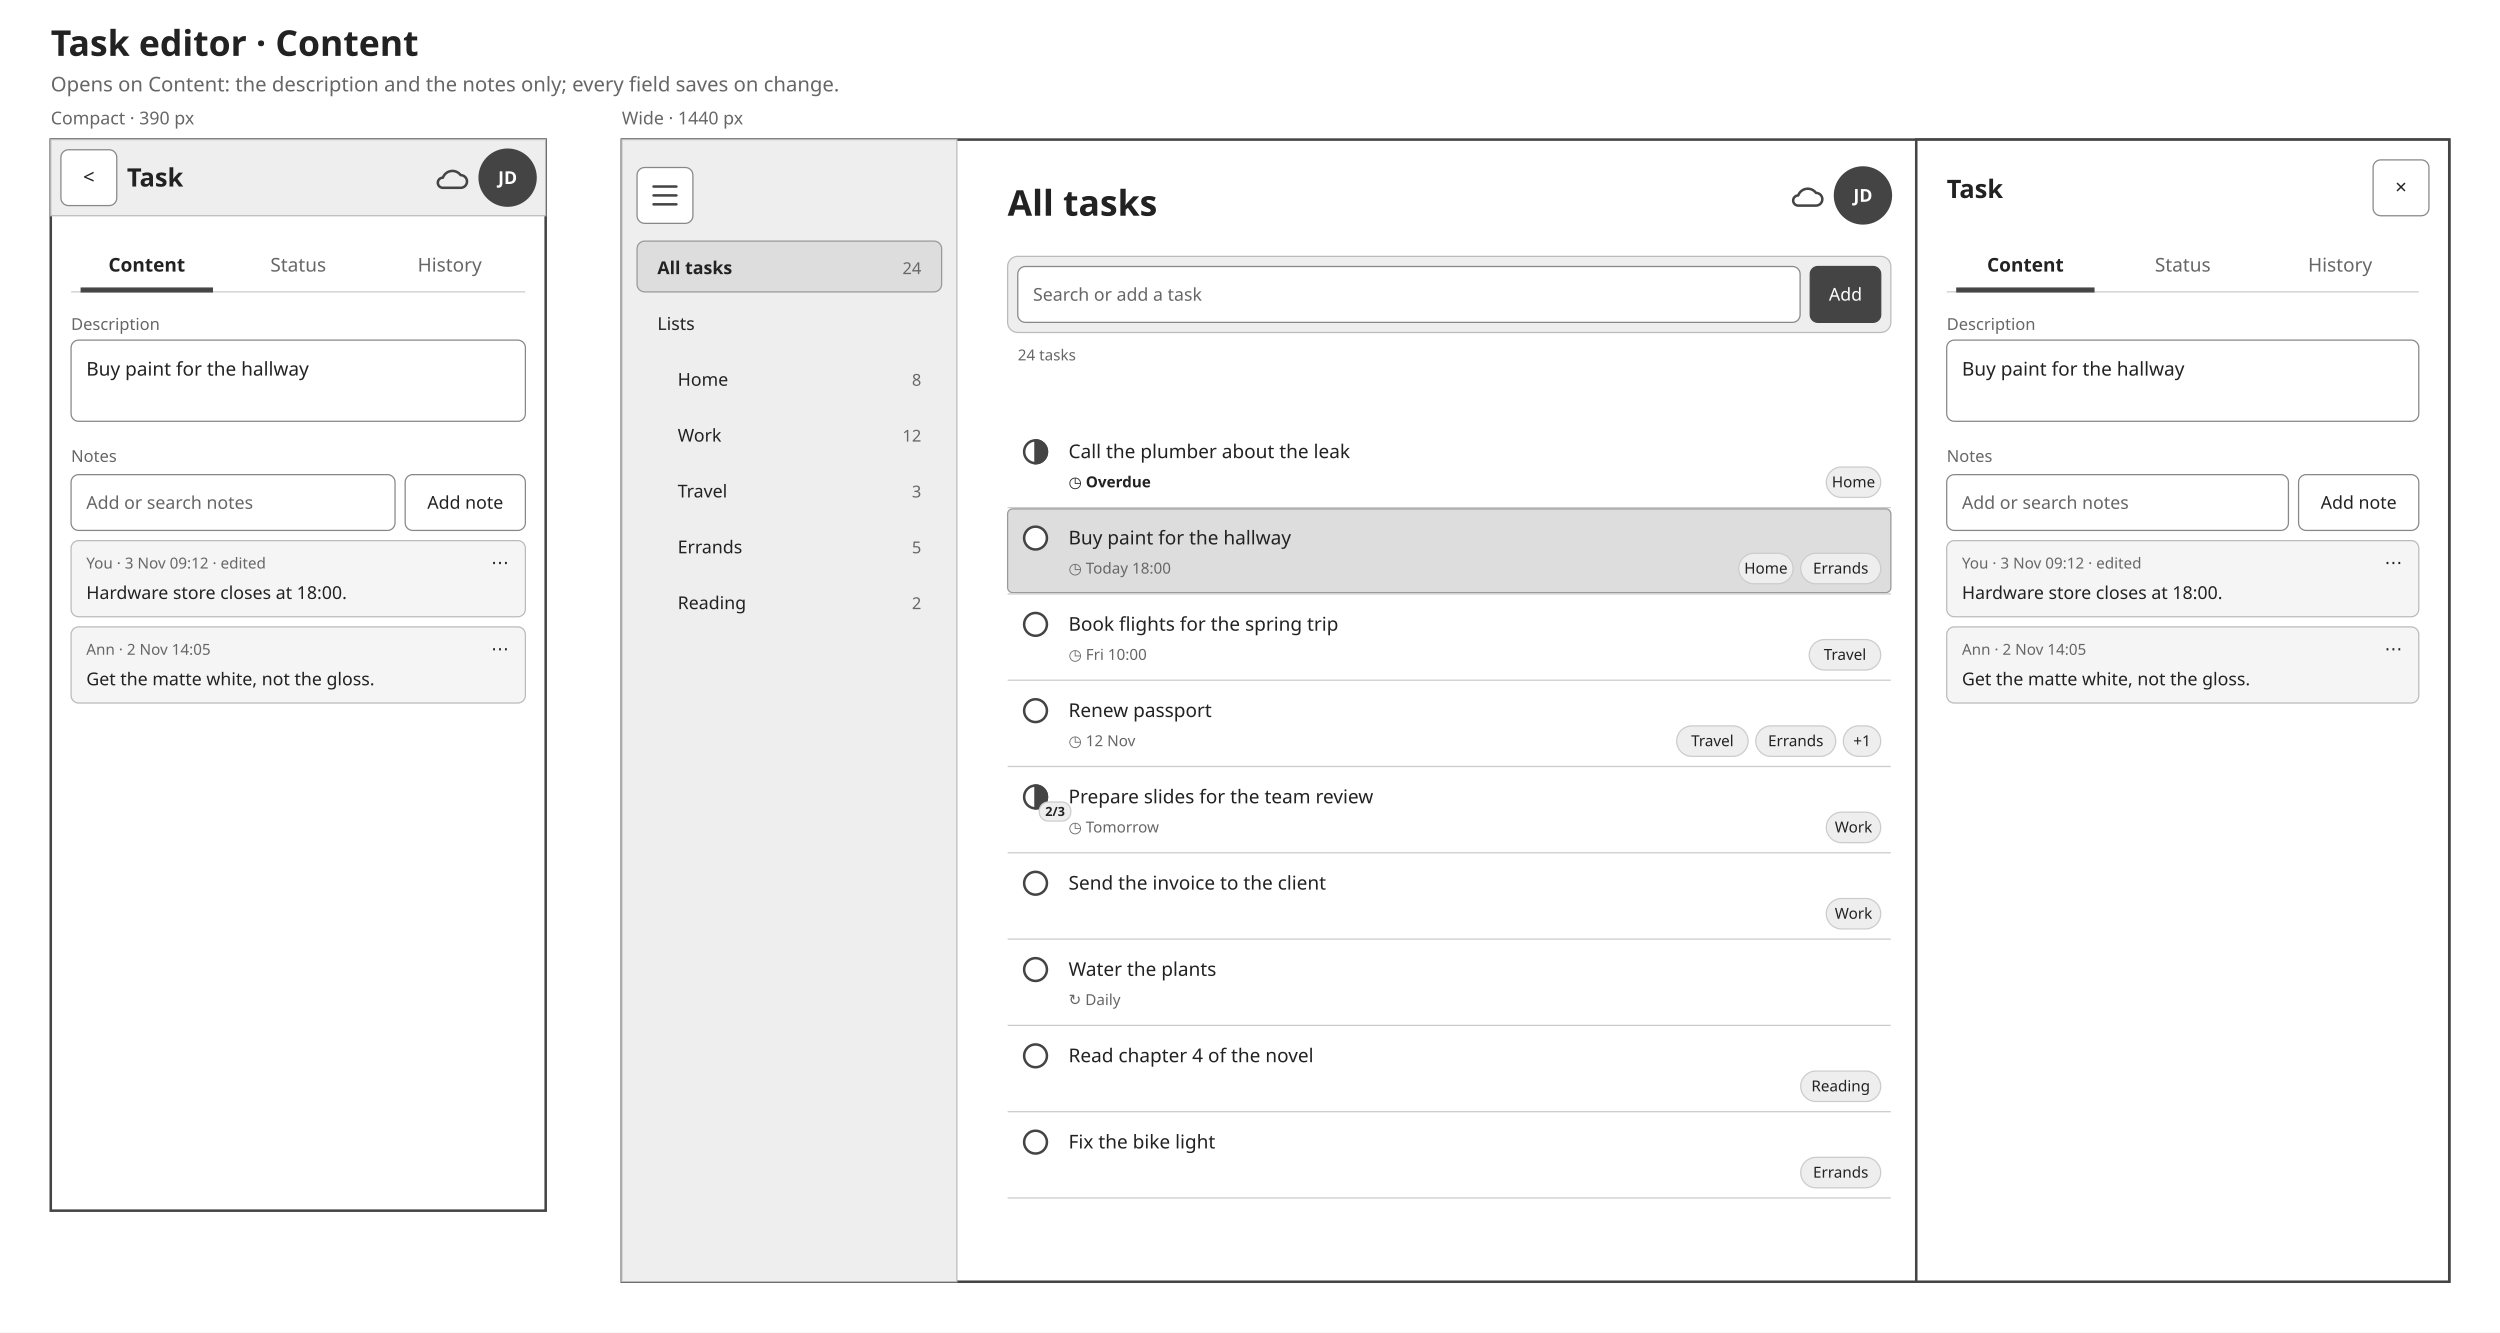
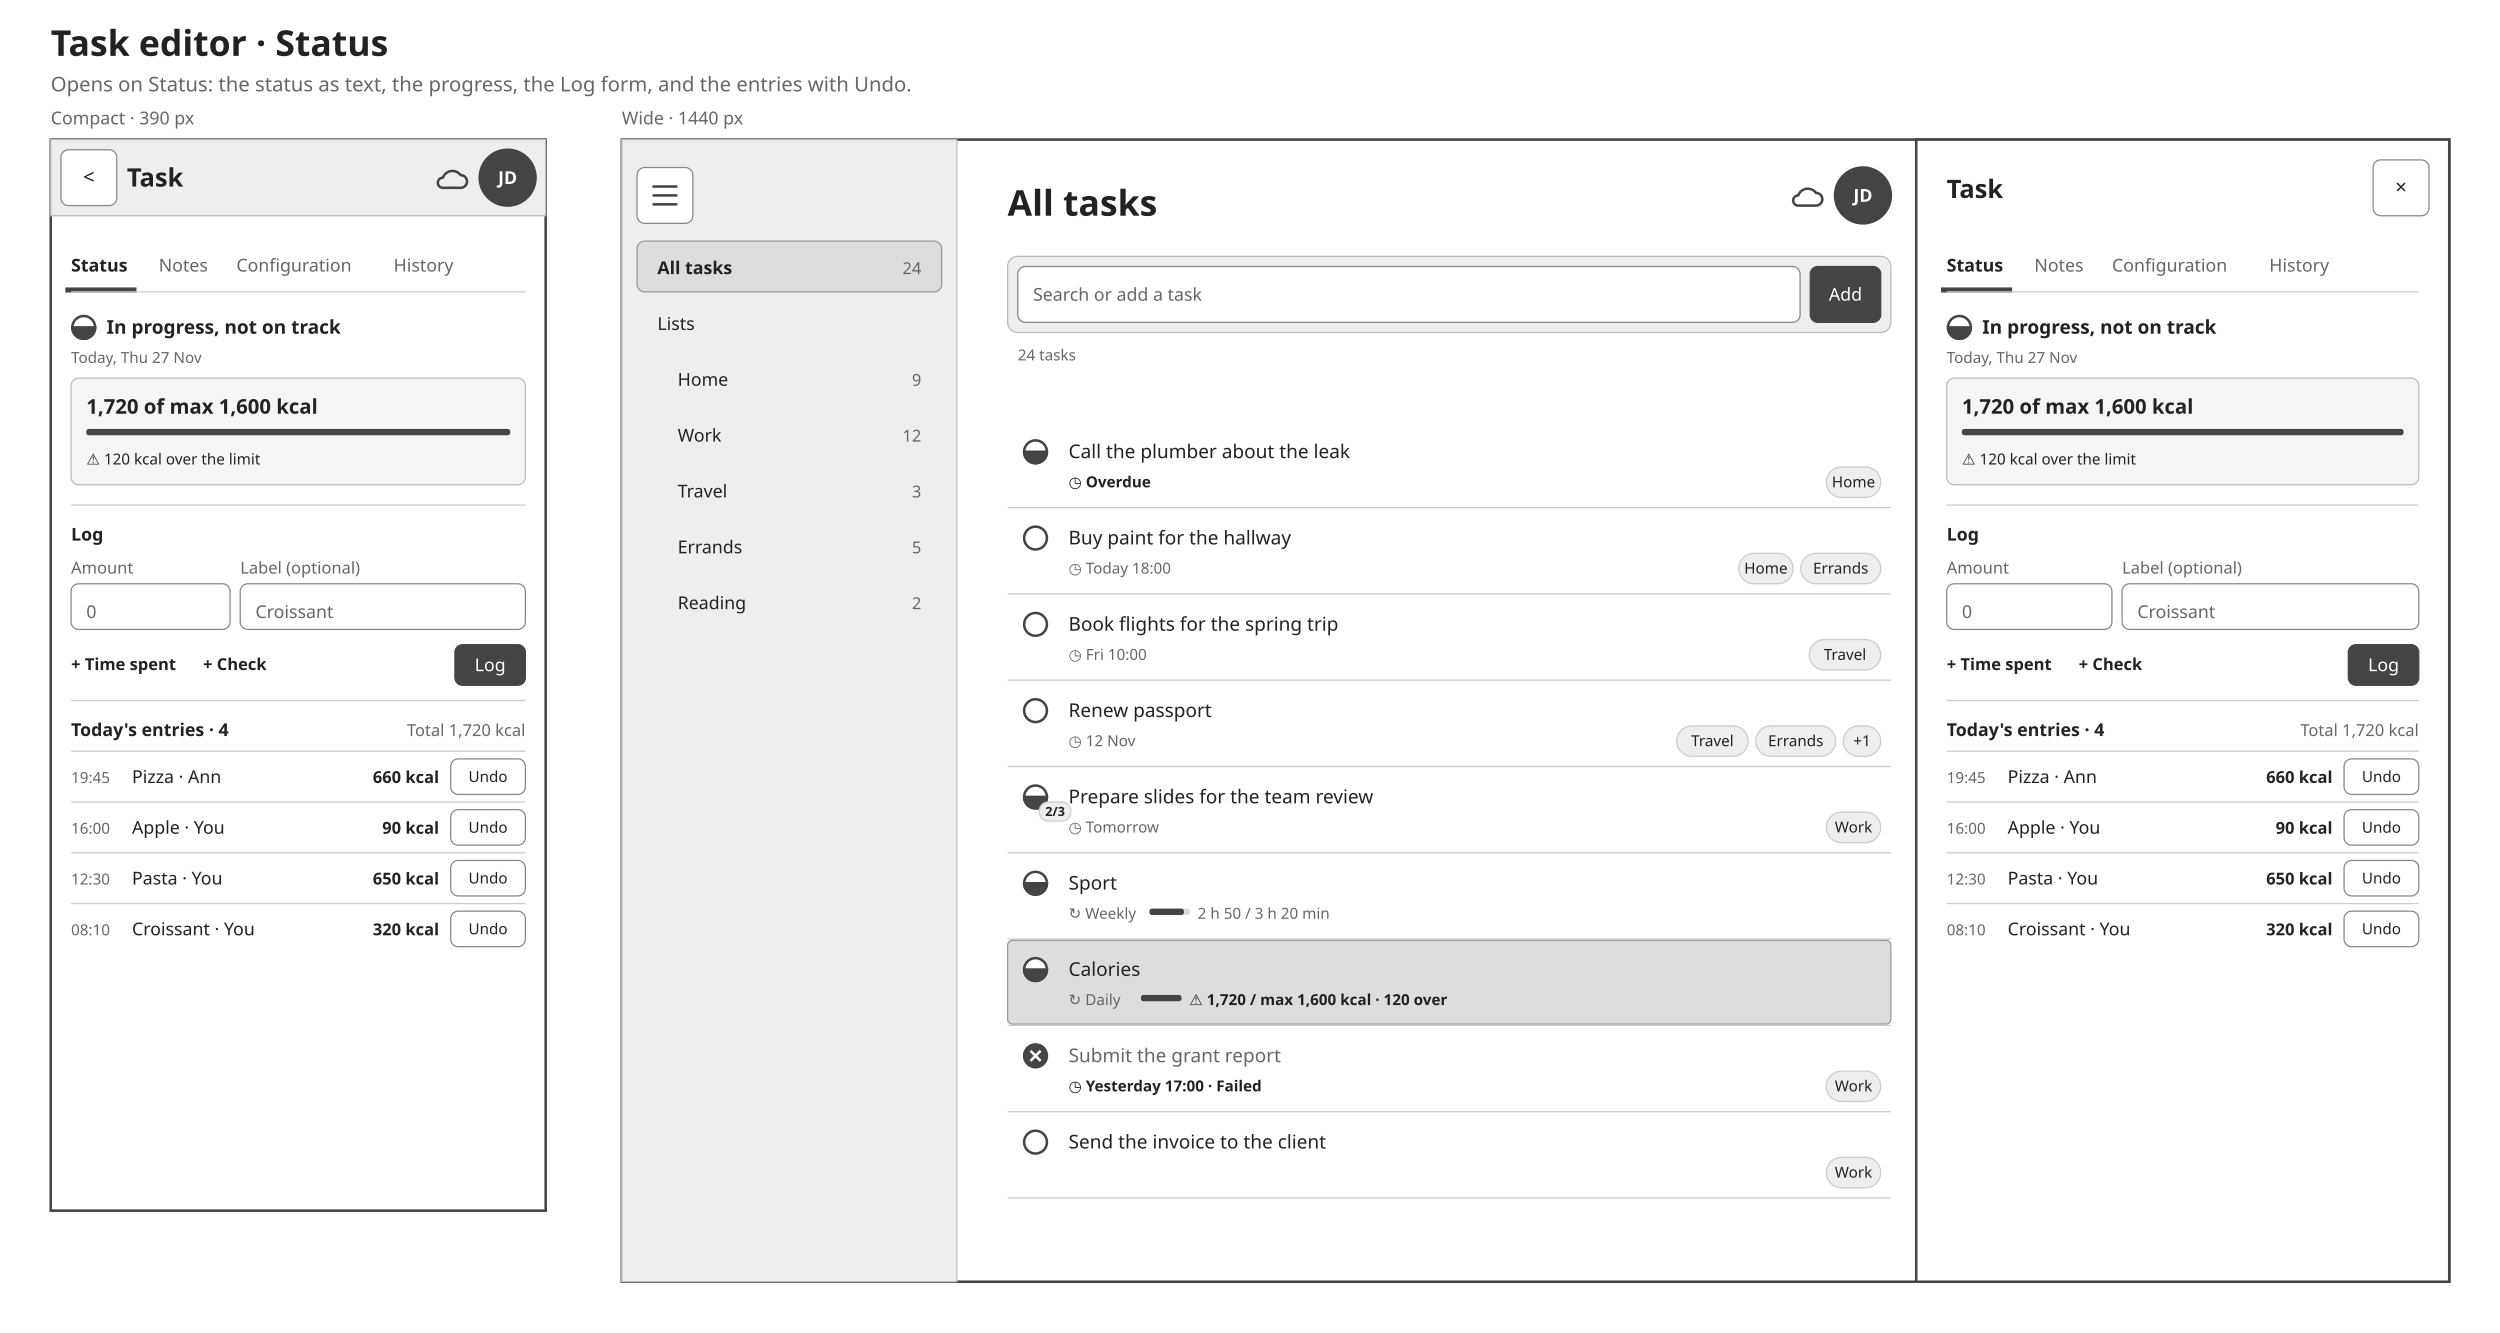
<svg xmlns="http://www.w3.org/2000/svg" width="1970" height="1050" viewBox="0 0 1970 1050">
  <style>
text { font-family: sans-serif; fill: #222222; }
.muted { fill: #666666; }
.on-primary { fill: #ffffff; }
.bold { font-weight: bold; }
rect.frame { fill: #ffffff; stroke: #444444; stroke-width: 2; }
.bar { fill: #eeeeee; stroke: #bbbbbb; }
.box { fill: #f5f5f5; stroke: #bbbbbb; }
.control { fill: #ffffff; stroke: #888888; }
.disabled { fill: #f5f5f5; stroke: #cccccc; }
.primary { fill: #444444; stroke: #444444; }
.selected { fill: #dddddd; stroke: #999999; }
.chip { fill: #eeeeee; stroke: #cccccc; }
.signal { fill: #ffffff; stroke: #222222; stroke-width: 2; }
.scrim { fill: #888888; fill-opacity: 0.5; }
.rule { stroke: #cccccc; }
.drop { stroke: #222222; stroke-width: 3; }
.icon { fill: #ffffff; stroke: #444444; stroke-width: 2; }
.icon-fill { fill: #444444; stroke: #444444; stroke-width: 2; }
.icon-mark { fill: none; stroke: #ffffff; stroke-width: 2; }
.icon-line { stroke: #444444; stroke-width: 2; }
.icon-line-open { fill: none; stroke: #444444; stroke-width: 2; stroke-linecap: round; stroke-linejoin: round; }
+ .icon-dashed { fill: #ffffff; stroke: #444444; stroke-width: 2; stroke-dasharray: 3 3; }
+ .meter { fill: #dddddd; stroke: none; }
+ .meter-fill { fill: #444444; stroke: none; }
.tooltip { fill: #222222; stroke: #222222; }
  </style>
  <rect x="0" y="0" width="1970" height="1050" fill="#ffffff" />
-   <text x="40" y="44" font-size="28" class="bold">Task editor · Content</text>
-   <text x="40" y="72" font-size="16" class="muted">Opens on Content: the description and the notes only; every field saves on change.</text>
+   <text x="40" y="44" font-size="28" class="bold">Task editor · Status</text>
+   <text x="40" y="72" font-size="16" class="muted">Opens on Status: the status as text, the progress, the Log form, and the entries with Undo.</text>
  <text x="40" y="98" font-size="14" class="muted">Compact · 390 px</text>
  <text x="490" y="98" font-size="14" class="muted">Wide · 1440 px</text>
  <g class="frame" data-width="390" data-height="844" transform="translate(40 110)">
    <rect x="0" y="0" width="390" height="844" rx="0" class="frame" />
    <rect x="0" y="0" width="390" height="60" rx="0" class="bar" />
    <rect x="8" y="8" width="44" height="44" rx="6" class="control" />
    <text x="30" y="35" font-size="16" text-anchor="middle">&lt;</text>
    <circle cx="360" cy="30" r="22" class="icon-fill" />
    <text x="360" y="35" font-size="14" class="on-primary bold" text-anchor="middle">JD</text>
    <path d="M 309 38 H 323 A 5 5 0 0 0 323 28 A 8 8 0 0 0 309 30 A 4 4 0 0 0 309 38 Z" class="icon-line-open" />
    <text x="60" y="37" font-size="20" class="bold">Task</text>
-     <text x="75.667" y="104" font-size="15" class="bold" text-anchor="middle">Content</text>
-     <text x="195" y="104" font-size="15" class="muted" text-anchor="middle">Status</text>
-     <text x="314.333" y="104" font-size="15" class="muted" text-anchor="middle">History</text>
+     <text x="16" y="104" font-size="14" class="bold">Status</text>
+     <rect x="12" y="117" width="55.04" height="3" rx="0" class="primary" />
+     <text x="85.04" y="104" font-size="14" class="muted">Notes</text>
+     <text x="146.24" y="104" font-size="14" class="muted">Configuration</text>
+     <text x="270.16" y="104" font-size="14" class="muted">History</text>
    <line x1="16" y1="120" x2="374" y2="120" class="rule" />
-     <rect x="24" y="117" width="103.333" height="3" rx="0" class="primary" />
-     <text x="16" y="150" font-size="13" class="muted">Description</text>
-     <rect x="16" y="158" width="358" height="64" rx="6" class="control" />
-     <text x="28" y="186" font-size="15">Buy paint for the hallway</text>
-     <text x="16" y="254" font-size="13" class="muted">Notes</text>
-     <rect x="279.28" y="264" width="94.72" height="44" rx="6" class="control" />
-     <text x="326.64" y="290.9" font-size="14" text-anchor="middle">Add note</text>
-     <rect x="16" y="264" width="255.28" height="44" rx="6" class="control" />
-     <text x="28" y="291" font-size="14" class="muted">Add or search notes</text>
-     <rect x="16" y="316" width="358" height="60" rx="6" class="box" />
-     <text x="28" y="338" font-size="12" class="muted">You · 3 Nov 09:12 · edited</text>
-     <text x="28" y="362" font-size="14">Hardware store closes at 18:00.</text>
-     <text x="354" y="338" font-size="14" text-anchor="middle">⋯</text>
-     <rect x="16" y="384" width="358" height="60" rx="6" class="box" />
-     <text x="28" y="406" font-size="12" class="muted">Ann · 2 Nov 14:05</text>
-     <text x="28" y="430" font-size="14">Get the matte white, not the gloss.</text>
-     <text x="354" y="406" font-size="14" text-anchor="middle">⋯</text>
+     <circle cx="26" cy="148" r="9" class="icon" />
+     <path d="M17 148 A9 9 0 0 0 35 148 Z" class="icon-fill" />
+     <text x="44" y="153" font-size="15" class="bold">In progress, not on track</text>
+     <text x="16" y="176" font-size="12" class="muted">Today, Thu 27 Nov</text>
+     <rect x="16" y="188" width="358" height="84" rx="6" class="box" />
+     <text x="28" y="216" font-size="16" class="bold">1,720 of max 1,600 kcal</text>
+     <rect x="28" y="228" width="334" height="5" rx="2" class="meter" />
+     <rect x="28" y="228" width="334" height="5" rx="2" class="meter-fill" />
+     <text x="28" y="256" font-size="12">⚠ 120 kcal over the limit</text>
+     <line x1="16" y1="288" x2="374" y2="288" class="rule" />
+     <text x="16" y="316" font-size="14" class="bold">Log</text>
+     <text x="16" y="342" font-size="13" class="muted">Amount</text>
+     <rect x="16" y="350" width="125.3" height="36" rx="6" class="control" />
+     <text x="28" y="377" font-size="14" class="muted">0</text>
+     <text x="149.3" y="342" font-size="13" class="muted">Label (optional)</text>
+     <rect x="149.3" y="350" width="224.7" height="36" rx="6" class="control" />
+     <text x="161.3" y="377" font-size="14" class="muted">Croissant</text>
+     <text x="16" y="418" font-size="13" class="bold">+ Time spent</text>
+     <text x="120" y="418" font-size="13" class="bold">+ Check</text>
+     <rect x="318.48" y="398" width="55.52" height="32" rx="6" class="primary" />
+     <text x="346.24" y="418.9" font-size="14" class="on-primary" text-anchor="middle">Log</text>
+     <line x1="16" y1="442" x2="374" y2="442" class="rule" />
+     <text x="16" y="470" font-size="14" class="bold">Today's entries · 4</text>
+     <text x="374" y="470" font-size="13" class="muted" text-anchor="end">Total 1,720 kcal</text>
+     <line x1="16" y1="482" x2="374" y2="482" class="rule" />
+     <text x="16" y="507" font-size="12" class="muted">19:45</text>
+     <text x="64" y="507" font-size="14">Pizza · Ann</text>
+     <text x="306" y="507" font-size="13" class="bold" text-anchor="end">660 kcal</text>
+     <rect x="315.12" y="488" width="58.88" height="28" rx="6" class="control" />
+     <text x="344.56" y="506.2" font-size="12" text-anchor="middle">Undo</text>
+     <line x1="16" y1="522" x2="374" y2="522" class="rule" />
+     <text x="16" y="547" font-size="12" class="muted">16:00</text>
+     <text x="64" y="547" font-size="14">Apple · You</text>
+     <text x="306" y="547" font-size="13" class="bold" text-anchor="end">90 kcal</text>
+     <rect x="315.12" y="528" width="58.88" height="28" rx="6" class="control" />
+     <text x="344.56" y="546.2" font-size="12" text-anchor="middle">Undo</text>
+     <line x1="16" y1="562" x2="374" y2="562" class="rule" />
+     <text x="16" y="587" font-size="12" class="muted">12:30</text>
+     <text x="64" y="587" font-size="14">Pasta · You</text>
+     <text x="306" y="587" font-size="13" class="bold" text-anchor="end">650 kcal</text>
+     <rect x="315.12" y="568" width="58.88" height="28" rx="6" class="control" />
+     <text x="344.56" y="586.2" font-size="12" text-anchor="middle">Undo</text>
+     <line x1="16" y1="602" x2="374" y2="602" class="rule" />
+     <text x="16" y="627" font-size="12" class="muted">08:10</text>
+     <text x="64" y="627" font-size="14">Croissant · You</text>
+     <text x="306" y="627" font-size="13" class="bold" text-anchor="end">320 kcal</text>
+     <rect x="315.12" y="608" width="58.88" height="28" rx="6" class="control" />
+     <text x="344.56" y="626.2" font-size="12" text-anchor="middle">Undo</text>
  </g>
  <g class="frame" data-width="1440" data-height="900" transform="translate(490 110)">
    <rect x="0" y="0" width="1440" height="900" rx="0" class="frame" />
    <rect x="0" y="0" width="264" height="900" rx="0" class="bar" />
    <rect x="12" y="22" width="44" height="44" rx="6" class="control" />
    <path d="M 25 37 H 43" class="icon-line-open" />
    <path d="M 25 44 H 43" class="icon-line-open" />
    <path d="M 25 51 H 43" class="icon-line-open" />
    <rect x="12" y="80" width="240" height="40" rx="6" class="selected" />
    <text x="28" y="106" font-size="14" class="bold">All tasks</text>
    <text x="236" y="106" font-size="13" class="muted" text-anchor="end">24</text>
    <text x="28" y="150" font-size="14">Lists</text>
    <text x="44" y="194" font-size="14">Home</text>
-     <text x="236" y="194" font-size="13" class="muted" text-anchor="end">8</text>
+     <text x="236" y="194" font-size="13" class="muted" text-anchor="end">9</text>
    <text x="44" y="238" font-size="14">Work</text>
    <text x="236" y="238" font-size="13" class="muted" text-anchor="end">12</text>
    <text x="44" y="282" font-size="14">Travel</text>
    <text x="236" y="282" font-size="13" class="muted" text-anchor="end">3</text>
    <text x="44" y="326" font-size="14">Errands</text>
    <text x="236" y="326" font-size="13" class="muted" text-anchor="end">5</text>
    <text x="44" y="370" font-size="14">Reading</text>
    <text x="236" y="370" font-size="13" class="muted" text-anchor="end">2</text>
    <circle cx="978" cy="44" r="22" class="icon-fill" />
    <text x="978" y="49" font-size="14" class="on-primary bold" text-anchor="middle">JD</text>
    <path d="M 927 52 H 941 A 5 5 0 0 0 941 42 A 8 8 0 0 0 927 44 A 4 4 0 0 0 927 52 Z" class="icon-line-open" />
    <text x="304" y="60" font-size="28" class="bold">All tasks</text>
    <rect x="304" y="92" width="696" height="60" rx="8" class="bar" />
    <rect x="936.48" y="100" width="55.52" height="44" rx="6" class="primary" />
    <text x="964.24" y="126.9" font-size="14" class="on-primary" text-anchor="middle">Add</text>
    <rect x="312" y="100" width="616.48" height="44" rx="6" class="control" />
    <text x="324" y="127" font-size="14" class="muted">Search or add a task</text>
    <text x="312" y="174" font-size="12" class="muted">24 tasks</text>
    <line x1="304" y1="290" x2="1000" y2="290" class="rule" />
    <circle cx="326" cy="246" r="9" class="icon" />
-     <path d="M326 237 A9 9 0 0 1 326 255 Z" class="icon-fill" />
+     <path d="M317 246 A9 9 0 0 0 335 246 Z" class="icon-fill" />
    <text x="352" y="251" font-size="15">Call the plumber about the leak</text>
    <text x="352" y="274" font-size="12" class="bold">◷ Overdue</text>
    <rect x="949.12" y="258" width="42.88" height="24" rx="12" class="chip" />
    <text x="970.56" y="274" font-size="12" text-anchor="middle">Home</text>
-     <rect x="304" y="291" width="696" height="66" rx="4" class="selected" />
    <line x1="304" y1="358" x2="1000" y2="358" class="rule" />
    <circle cx="326" cy="314" r="9" class="icon" />
    <text x="352" y="319" font-size="15">Buy paint for the hallway</text>
    <text x="352" y="342" font-size="12" class="muted">◷ Today 18:00</text>
    <rect x="928.96" y="326" width="63.04" height="24" rx="12" class="chip" />
    <text x="960.48" y="342" font-size="12" text-anchor="middle">Errands</text>
    <rect x="880.08" y="326" width="42.88" height="24" rx="12" class="chip" />
    <text x="901.52" y="342" font-size="12" text-anchor="middle">Home</text>
    <line x1="304" y1="426" x2="1000" y2="426" class="rule" />
    <circle cx="326" cy="382" r="9" class="icon" />
    <text x="352" y="387" font-size="15">Book flights for the spring trip</text>
    <text x="352" y="410" font-size="12" class="muted">◷ Fri 10:00</text>
    <rect x="935.68" y="394" width="56.32" height="24" rx="12" class="chip" />
    <text x="963.84" y="410" font-size="12" text-anchor="middle">Travel</text>
    <line x1="304" y1="494" x2="1000" y2="494" class="rule" />
    <circle cx="326" cy="450" r="9" class="icon" />
    <text x="352" y="455" font-size="15">Renew passport</text>
    <text x="352" y="478" font-size="12" class="muted">◷ 12 Nov</text>
    <rect x="962.56" y="462" width="29.44" height="24" rx="12" class="chip" />
    <text x="977.28" y="478" font-size="12" text-anchor="middle">+1</text>
    <rect x="893.52" y="462" width="63.04" height="24" rx="12" class="chip" />
    <text x="925.04" y="478" font-size="12" text-anchor="middle">Errands</text>
    <rect x="831.2" y="462" width="56.32" height="24" rx="12" class="chip" />
    <text x="859.36" y="478" font-size="12" text-anchor="middle">Travel</text>
    <line x1="304" y1="562" x2="1000" y2="562" class="rule" />
    <circle cx="326" cy="518" r="9" class="icon" />
-     <path d="M326 509 A9 9 0 0 1 326 527 Z" class="icon-fill" />
+     <path d="M317 518 A9 9 0 0 0 335 518 Z" class="icon-fill" />
    <rect x="329" y="522" width="24.8" height="15" rx="7" class="chip" />
    <text x="341.4" y="533" font-size="10" class="bold" text-anchor="middle">2/3</text>
    <text x="352" y="523" font-size="15">Prepare slides for the team review</text>
    <text x="352" y="546" font-size="12" class="muted">◷ Tomorrow</text>
    <rect x="949.12" y="530" width="42.88" height="24" rx="12" class="chip" />
    <text x="970.56" y="546" font-size="12" text-anchor="middle">Work</text>
    <line x1="304" y1="630" x2="1000" y2="630" class="rule" />
    <circle cx="326" cy="586" r="9" class="icon" />
-     <text x="352" y="591" font-size="15">Send the invoice to the client</text>
-     <rect x="949.12" y="598" width="42.88" height="24" rx="12" class="chip" />
-     <text x="970.56" y="614" font-size="12" text-anchor="middle">Work</text>
+     <path d="M317 586 A9 9 0 0 0 335 586 Z" class="icon-fill" />
+     <text x="352" y="591" font-size="15">Sport</text>
+     <text x="352" y="614" font-size="12" class="muted">↻ Weekly</text>
+     <rect x="415.76" y="606" width="32" height="5" rx="2" class="meter" />
+     <rect x="415.76" y="606" width="27.2" height="5" rx="2" class="meter-fill" />
+     <text x="453.76" y="614" font-size="12" class="muted">2 h 50 / 3 h 20 min</text>
+     <rect x="304" y="631" width="696" height="66" rx="4" class="selected" />
    <line x1="304" y1="698" x2="1000" y2="698" class="rule" />
    <circle cx="326" cy="654" r="9" class="icon" />
-     <text x="352" y="659" font-size="15">Water the plants</text>
+     <path d="M317 654 A9 9 0 0 0 335 654 Z" class="icon-fill" />
+     <text x="352" y="659" font-size="15">Calories</text>
    <text x="352" y="682" font-size="12" class="muted">↻ Daily</text>
+     <rect x="409.04" y="674" width="32" height="5" rx="2" class="meter" />
+     <rect x="409.04" y="674" width="32" height="5" rx="2" class="meter-fill" />
+     <text x="447.04" y="682" font-size="12" class="bold">⚠ 1,720 / max 1,600 kcal · 120 over</text>
    <line x1="304" y1="766" x2="1000" y2="766" class="rule" />
-     <circle cx="326" cy="722" r="9" class="icon" />
-     <text x="352" y="727" font-size="15">Read chapter 4 of the novel</text>
-     <rect x="928.96" y="734" width="63.04" height="24" rx="12" class="chip" />
-     <text x="960.48" y="750" font-size="12" text-anchor="middle">Reading</text>
+     <circle cx="326" cy="722" r="9" class="icon-fill" />
+     <path d="M322 718 L330 726 M330 718 L322 726" class="icon-mark" />
+     <text x="352" y="727" font-size="15" class="muted">Submit the grant report</text>
+     <text x="352" y="750" font-size="12" class="bold">◷ Yesterday 17:00 · Failed</text>
+     <rect x="949.12" y="734" width="42.88" height="24" rx="12" class="chip" />
+     <text x="970.56" y="750" font-size="12" text-anchor="middle">Work</text>
    <line x1="304" y1="834" x2="1000" y2="834" class="rule" />
    <circle cx="326" cy="790" r="9" class="icon" />
-     <text x="352" y="795" font-size="15">Fix the bike light</text>
-     <rect x="928.96" y="802" width="63.04" height="24" rx="12" class="chip" />
-     <text x="960.48" y="818" font-size="12" text-anchor="middle">Errands</text>
+     <text x="352" y="795" font-size="15">Send the invoice to the client</text>
+     <rect x="949.12" y="802" width="42.88" height="24" rx="12" class="chip" />
+     <text x="970.56" y="818" font-size="12" text-anchor="middle">Work</text>
    <rect x="1020" y="0" width="420" height="900" rx="0" class="frame" />
    <text x="1044" y="46" font-size="20" class="bold">Task</text>
    <rect x="1380" y="16" width="44" height="44" rx="6" class="control" />
    <text x="1402" y="43" font-size="16" text-anchor="middle">×</text>
-     <text x="1106" y="104" font-size="15" class="bold" text-anchor="middle">Content</text>
-     <text x="1230" y="104" font-size="15" class="muted" text-anchor="middle">Status</text>
-     <text x="1354" y="104" font-size="15" class="muted" text-anchor="middle">History</text>
+     <text x="1044" y="104" font-size="14" class="bold">Status</text>
+     <rect x="1040" y="117" width="55.04" height="3" rx="0" class="primary" />
+     <text x="1113.04" y="104" font-size="14" class="muted">Notes</text>
+     <text x="1174.24" y="104" font-size="14" class="muted">Configuration</text>
+     <text x="1298.16" y="104" font-size="14" class="muted">History</text>
    <line x1="1044" y1="120" x2="1416" y2="120" class="rule" />
-     <rect x="1052" y="117" width="108" height="3" rx="0" class="primary" />
-     <text x="1044" y="150" font-size="13" class="muted">Description</text>
-     <rect x="1044" y="158" width="372" height="64" rx="6" class="control" />
-     <text x="1056" y="186" font-size="15">Buy paint for the hallway</text>
-     <text x="1044" y="254" font-size="13" class="muted">Notes</text>
-     <rect x="1321.28" y="264" width="94.72" height="44" rx="6" class="control" />
-     <text x="1368.64" y="290.9" font-size="14" text-anchor="middle">Add note</text>
-     <rect x="1044" y="264" width="269.28" height="44" rx="6" class="control" />
-     <text x="1056" y="291" font-size="14" class="muted">Add or search notes</text>
-     <rect x="1044" y="316" width="372" height="60" rx="6" class="box" />
-     <text x="1056" y="338" font-size="12" class="muted">You · 3 Nov 09:12 · edited</text>
-     <text x="1056" y="362" font-size="14">Hardware store closes at 18:00.</text>
-     <text x="1396" y="338" font-size="14" text-anchor="middle">⋯</text>
-     <rect x="1044" y="384" width="372" height="60" rx="6" class="box" />
-     <text x="1056" y="406" font-size="12" class="muted">Ann · 2 Nov 14:05</text>
-     <text x="1056" y="430" font-size="14">Get the matte white, not the gloss.</text>
-     <text x="1396" y="406" font-size="14" text-anchor="middle">⋯</text>
+     <circle cx="1054" cy="148" r="9" class="icon" />
+     <path d="M1045 148 A9 9 0 0 0 1063 148 Z" class="icon-fill" />
+     <text x="1072" y="153" font-size="15" class="bold">In progress, not on track</text>
+     <text x="1044" y="176" font-size="12" class="muted">Today, Thu 27 Nov</text>
+     <rect x="1044" y="188" width="372" height="84" rx="6" class="box" />
+     <text x="1056" y="216" font-size="16" class="bold">1,720 of max 1,600 kcal</text>
+     <rect x="1056" y="228" width="348" height="5" rx="2" class="meter" />
+     <rect x="1056" y="228" width="348" height="5" rx="2" class="meter-fill" />
+     <text x="1056" y="256" font-size="12">⚠ 120 kcal over the limit</text>
+     <line x1="1044" y1="288" x2="1416" y2="288" class="rule" />
+     <text x="1044" y="316" font-size="14" class="bold">Log</text>
+     <text x="1044" y="342" font-size="13" class="muted">Amount</text>
+     <rect x="1044" y="350" width="130.2" height="36" rx="6" class="control" />
+     <text x="1056" y="377" font-size="14" class="muted">0</text>
+     <text x="1182.2" y="342" font-size="13" class="muted">Label (optional)</text>
+     <rect x="1182.2" y="350" width="233.8" height="36" rx="6" class="control" />
+     <text x="1194.2" y="377" font-size="14" class="muted">Croissant</text>
+     <text x="1044" y="418" font-size="13" class="bold">+ Time spent</text>
+     <text x="1148" y="418" font-size="13" class="bold">+ Check</text>
+     <rect x="1360.48" y="398" width="55.52" height="32" rx="6" class="primary" />
+     <text x="1388.24" y="418.9" font-size="14" class="on-primary" text-anchor="middle">Log</text>
+     <line x1="1044" y1="442" x2="1416" y2="442" class="rule" />
+     <text x="1044" y="470" font-size="14" class="bold">Today's entries · 4</text>
+     <text x="1416" y="470" font-size="13" class="muted" text-anchor="end">Total 1,720 kcal</text>
+     <line x1="1044" y1="482" x2="1416" y2="482" class="rule" />
+     <text x="1044" y="507" font-size="12" class="muted">19:45</text>
+     <text x="1092" y="507" font-size="14">Pizza · Ann</text>
+     <text x="1348" y="507" font-size="13" class="bold" text-anchor="end">660 kcal</text>
+     <rect x="1357.12" y="488" width="58.88" height="28" rx="6" class="control" />
+     <text x="1386.56" y="506.2" font-size="12" text-anchor="middle">Undo</text>
+     <line x1="1044" y1="522" x2="1416" y2="522" class="rule" />
+     <text x="1044" y="547" font-size="12" class="muted">16:00</text>
+     <text x="1092" y="547" font-size="14">Apple · You</text>
+     <text x="1348" y="547" font-size="13" class="bold" text-anchor="end">90 kcal</text>
+     <rect x="1357.12" y="528" width="58.88" height="28" rx="6" class="control" />
+     <text x="1386.56" y="546.2" font-size="12" text-anchor="middle">Undo</text>
+     <line x1="1044" y1="562" x2="1416" y2="562" class="rule" />
+     <text x="1044" y="587" font-size="12" class="muted">12:30</text>
+     <text x="1092" y="587" font-size="14">Pasta · You</text>
+     <text x="1348" y="587" font-size="13" class="bold" text-anchor="end">650 kcal</text>
+     <rect x="1357.12" y="568" width="58.88" height="28" rx="6" class="control" />
+     <text x="1386.56" y="586.2" font-size="12" text-anchor="middle">Undo</text>
+     <line x1="1044" y1="602" x2="1416" y2="602" class="rule" />
+     <text x="1044" y="627" font-size="12" class="muted">08:10</text>
+     <text x="1092" y="627" font-size="14">Croissant · You</text>
+     <text x="1348" y="627" font-size="13" class="bold" text-anchor="end">320 kcal</text>
+     <rect x="1357.12" y="608" width="58.88" height="28" rx="6" class="control" />
+     <text x="1386.56" y="626.2" font-size="12" text-anchor="middle">Undo</text>
  </g>
</svg>
